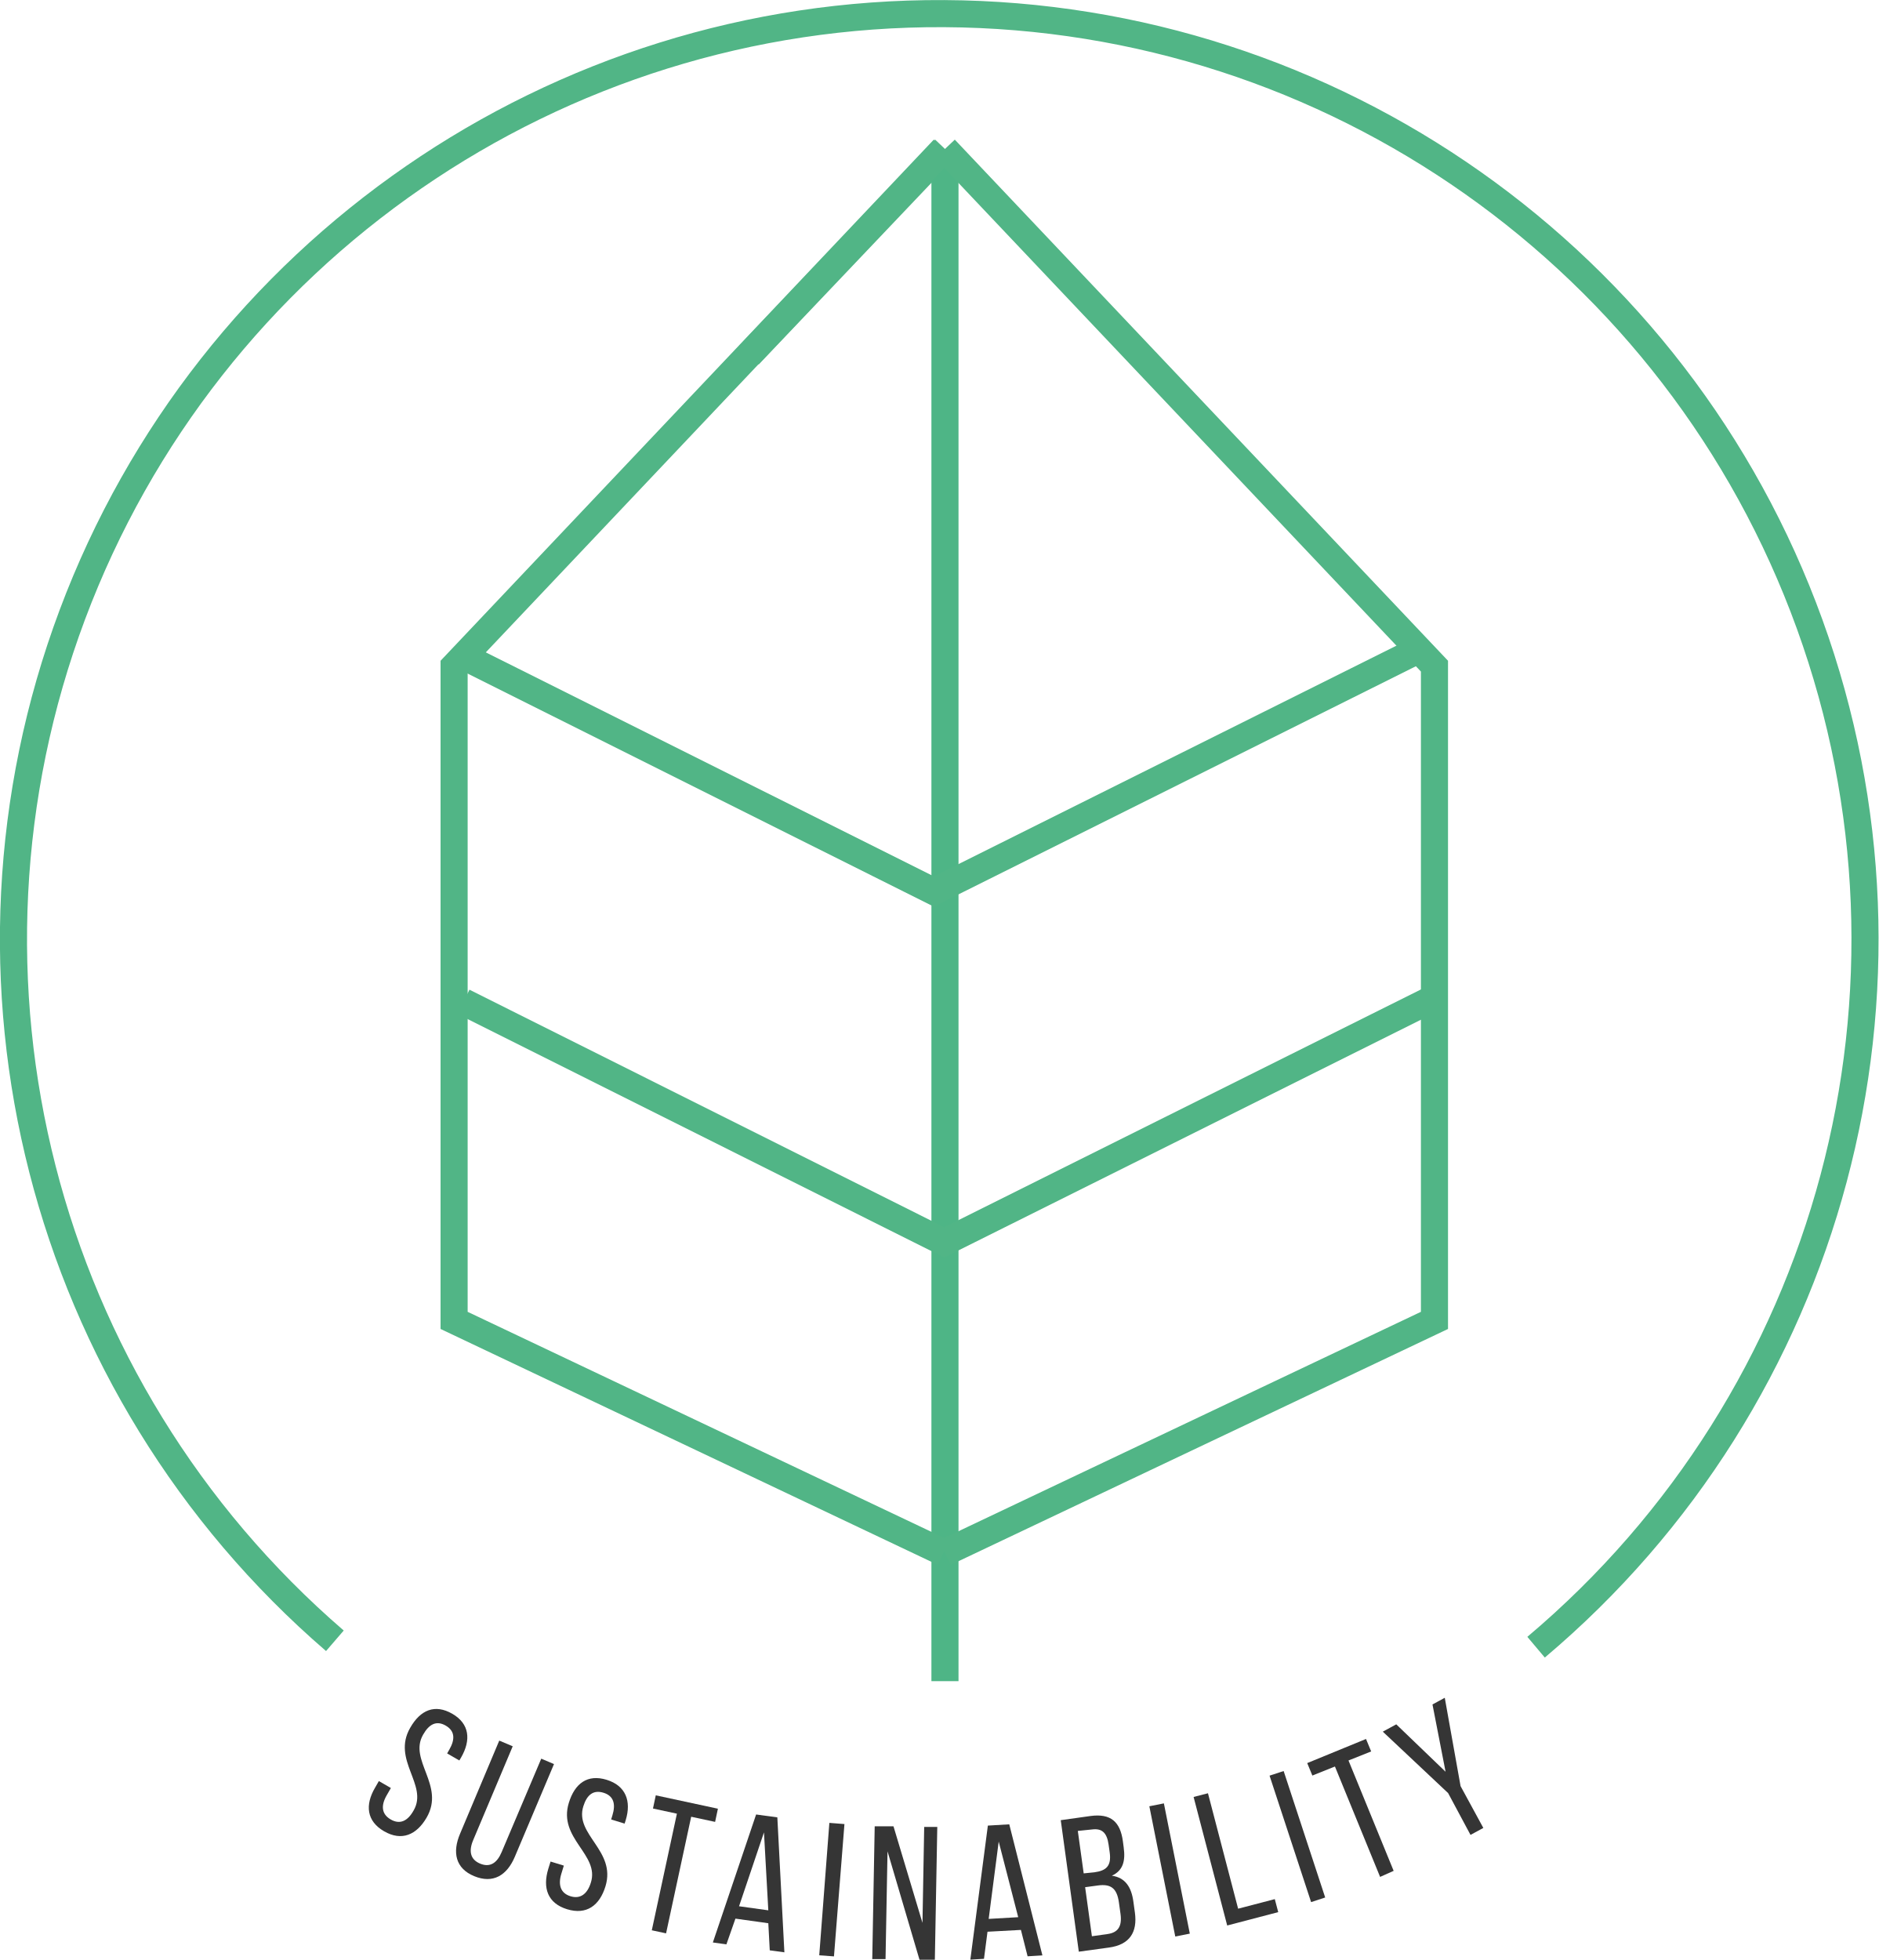
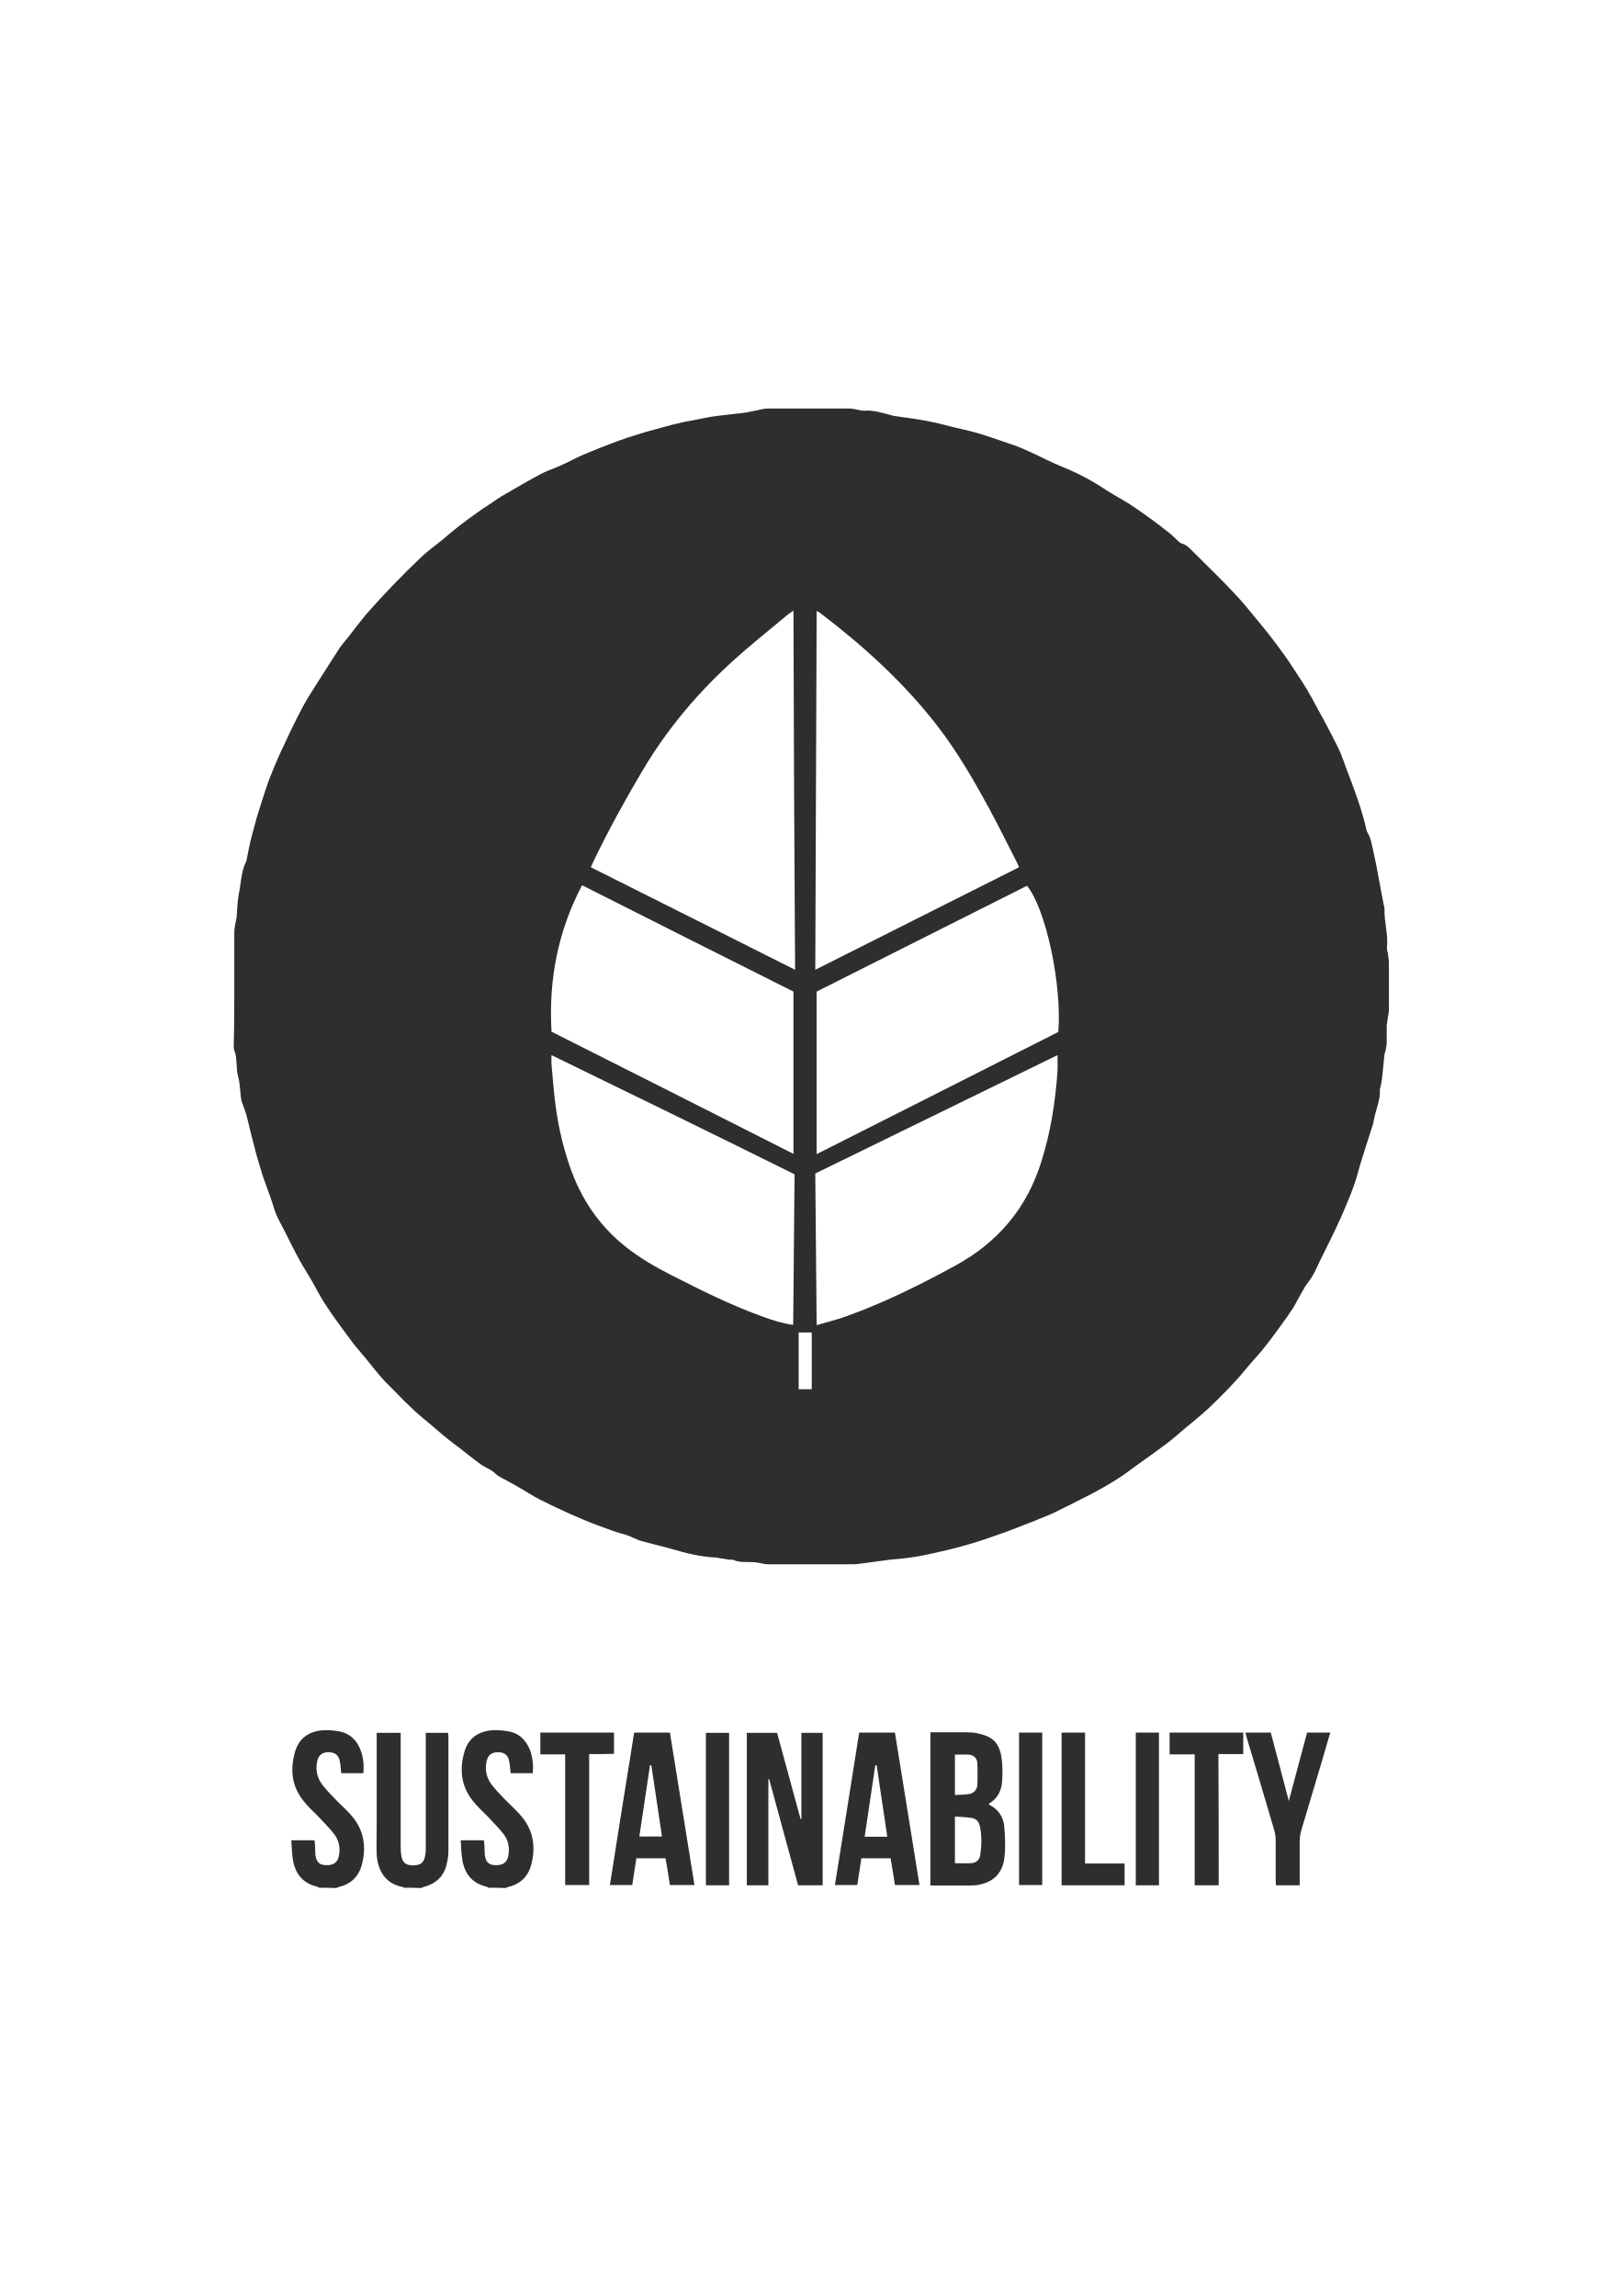
- <svg xmlns="http://www.w3.org/2000/svg" id="Lager_1" data-name="Lager 1" viewBox="0 0 208 216.99">
-   <defs>
-     <style>.cls-1,.cls-3,.cls-4{fill:none;stroke-miterlimit:10;}.cls-1{stroke:#51b586;}.cls-1,.cls-3{stroke-width:3px;}.cls-2{fill:#353535;}.cls-3,.cls-4{stroke:#4eb586;}</style>
-   </defs>
-   <path class="cls-1" d="M143.74,214.95a102.5,102.5,0,1,1,133,.71" transform="translate(-106.66 -33.3)" />
-   <path class="cls-2" d="M157.72,227.86l-.2.34-1.35-.78.24-.42c.66-1.15.62-2.07-.4-2.66s-1.84-.17-2.5,1c-1.65,2.85,2.46,5.6.39,9.18-1.12,1.93-2.77,2.64-4.71,1.52s-2.13-2.91-1-4.83l.42-.73,1.33.77-.46.8c-.66,1.14-.58,2.09.44,2.68s1.88.19,2.54-1c1.64-2.83-2.45-5.57-.38-9.15,1.14-2,2.75-2.65,4.66-1.55S158.83,225.93,157.72,227.86Z" transform="translate(-106.66 -33.3)" />
-   <path class="cls-2" d="M159.06,237c-.52,1.22-.34,2.16.76,2.62s1.88-.07,2.39-1.29L166.59,228l1.41.6-4.34,10.27c-.87,2.05-2.4,3-4.49,2.14s-2.44-2.65-1.57-4.7L161.94,226l1.49.63Z" transform="translate(-106.66 -33.3)" />
-   <path class="cls-2" d="M175.94,234.81l-.12.38-1.49-.46.14-.46c.39-1.26.13-2.16-1-2.5s-1.83.25-2.22,1.5c-1,3.15,3.66,4.9,2.45,8.86-.65,2.13-2.1,3.2-4.25,2.54s-2.73-2.35-2.08-4.48l.25-.8,1.47.45-.27.88c-.39,1.26-.09,2.17,1,2.51s1.87-.24,2.26-1.5c1-3.13-3.65-4.87-2.44-8.83.66-2.17,2.08-3.21,4.19-2.56S176.59,232.69,175.94,234.81Z" transform="translate(-106.66 -33.3)" />
-   <path class="cls-2" d="M178.83,247l2.78-12.91-2.65-.57.31-1.46,6.88,1.48-.31,1.46-2.65-.57-2.78,12.91Z" transform="translate(-106.66 -33.3)" />
-   <path class="cls-2" d="M188.09,245.71l-1,2.85-1.5-.21,4.79-14.17,2.35.32.78,14.94-1.62-.22-.16-3Zm.4-1.37,3.24.45-.48-8.63Z" transform="translate(-106.66 -33.3)" />
-   <path class="cls-2" d="M200.16,235.24,199,249.89l-1.63-.12,1.12-14.66Z" transform="translate(-106.66 -33.3)" />
-   <path class="cls-2" d="M204.71,250.19l-1.47,0,.27-14.7,2.08,0,3.21,10.69.19-10.62,1.45,0-.27,14.7-1.7,0-3.54-12Z" transform="translate(-106.66 -33.3)" />
-   <path class="cls-2" d="M216,247.16l-.39,3-1.51.09,1.94-14.84,2.37-.14,3.67,14.51-1.64.1-.74-2.92Zm.13-1.42,3.27-.19-2.16-8.37Z" transform="translate(-106.66 -33.3)" />
-   <path class="cls-2" d="M227.39,234.35c2.27-.31,3.31.65,3.6,2.79l.09.69c.21,1.54-.09,2.56-1.31,3.13,1.47.2,2.16,1.25,2.38,2.85l.17,1.23c.3,2.18-.59,3.56-2.86,3.87l-3.35.46-2-14.56Zm.45,6.23c1.29-.18,1.9-.68,1.69-2.2l-.12-.85c-.18-1.29-.7-1.85-1.86-1.69L226,236l.65,4.7Zm1.43,6.84c1.19-.16,1.64-.86,1.46-2.21l-.18-1.29c-.22-1.62-.94-2.07-2.33-1.88l-1.41.19.75,5.43Z" transform="translate(-106.66 -33.3)" />
-   <path class="cls-2" d="M235.53,232.95l2.87,14.42-1.61.32-2.87-14.42Z" transform="translate(-106.66 -33.3)" />
-   <path class="cls-2" d="M242.54,246.47l-3.72-14.23,1.59-.41,3.34,12.78,4.06-1.06.38,1.44Z" transform="translate(-106.66 -33.3)" />
-   <path class="cls-2" d="M248.79,229.37l4.6,14-1.56.51-4.6-14Z" transform="translate(-106.66 -33.3)" />
-   <path class="cls-2" d="M259.47,241.09l-5-12.22-2.5,1-.57-1.38,6.51-2.67.57,1.38-2.51,1,5,12.22Z" transform="translate(-106.66 -33.3)" />
-   <path class="cls-2" d="M267,231.81l-7.23-6.8,1.49-.81,5.46,5.25L265.27,222l1.36-.74,1.75,9.78,2.52,4.63-1.42.77Z" transform="translate(-106.66 -33.3)" />
-   <line class="cls-1" x1="104.63" y1="16.49" x2="82.92" y2="39.32" />
-   <line class="cls-3" x1="104.63" y1="18.55" x2="104.63" y2="186.12" />
-   <polyline class="cls-1" points="104.63 16.49 126.25 39.33 158.83 73.75 158.83 146.18 104.63 171.89" />
-   <polyline class="cls-1" points="51.31 110.91 104.55 137.54 158.83 110.47" />
-   <path class="cls-4" d="M159.31,106.63" transform="translate(-106.66 -33.3)" />
-   <polyline class="cls-1" points="51.31 72.66 103.4 98.7 157.68 71.63" />
-   <polyline class="cls-1" points="104.48 16.49 82.86 39.33 50.28 73.75 50.28 146.18 104.48 171.89" />
+ <svg xmlns="http://www.w3.org/2000/svg" version="1.0" id="Lager_1" x="0px" y="0px" viewBox="0 0 595.3 841.9" style="enable-background:new 0 0 595.3 841.9;" xml:space="preserve">
+   <style type="text/css">
+ 	.st0{fill:#2E2E2E;}
+ </style>
+   <g>
+     <path class="st0" d="M148.1,692.2c-0.2-0.1-0.3-0.3-0.5-0.3c-6.3-1.1-9.2-6.1-9.5-12c-0.1-3.1,0-6.1,0-9.2c0-11,0-21.9,0-32.9   c0-0.8,0-1.5,0-2.4c3,0,5.8,0,8.8,0c0,0.8,0,1.6,0,2.3c0,13.3,0,26.5,0,39.8c0,1.2,0.1,2.5,0.4,3.7c0.5,2,1.8,2.8,4.1,2.8   c2.4,0,3.8-0.8,4.3-2.8c0.3-1.1,0.4-2.3,0.4-3.5c0-13.3,0-26.7,0-40c0-0.7,0-1.5,0-2.3c2.8,0,5.4,0,8.2,0c0,0.5,0.1,1,0.1,1.6   c0,14,0,28.1,0,42.1c0,1.7-0.4,3.5-0.8,5.1c-1.1,4-3.9,6.5-7.9,7.6c-0.5,0.1-0.9,0.3-1.3,0.5C152.2,692.2,150.1,692.2,148.1,692.2z   " />
+     <path class="st0" d="M117,692.2c-0.2-0.1-0.4-0.3-0.7-0.4c-5-1.1-7.8-4.4-8.8-9.2c-0.5-2.5-0.5-5.1-0.7-7.8c3,0,5.6,0,8.5,0   c0.1,0.6,0.1,1.2,0.2,1.8c0.1,1.1,0,2.2,0.1,3.3c0.3,2.7,1.4,3.9,3.6,4c3,0.2,4.7-0.9,5.1-3.7c0.5-2.8-0.1-5.5-1.8-7.7   c-1.6-2.1-3.5-3.9-5.3-5.9c-2-2.1-4.2-4-5.9-6.2c-4.3-5.3-5-11.4-3.2-17.8c1.3-4.9,4.8-7.6,9.8-8.1c2-0.2,4.2,0,6.2,0.3   c4.1,0.7,6.8,3.3,8.2,7.2c0.9,2.6,1.2,5.3,0.9,8.2c-2.7,0-5.4,0-8.1,0c-0.2-1.5-0.2-2.9-0.5-4.3c-0.4-2.3-1.8-3.4-4.1-3.4   c-2.3,0-3.7,1-4.2,3.3c-0.7,3-0.1,5.9,1.7,8.4c1.4,1.9,3.1,3.6,4.7,5.3c2.2,2.3,4.7,4.4,6.7,6.9c4.1,5.1,4.9,11,3.3,17.2   c-1.1,4.4-4,7.3-8.5,8.3c-0.3,0.1-0.6,0.3-0.9,0.4C121.2,692.2,119.1,692.2,117,692.2z" />
+     <path class="st0" d="M179.1,692.2c-0.2-0.1-0.4-0.3-0.7-0.4c-5-1.1-7.8-4.4-8.8-9.2c-0.5-2.5-0.5-5.1-0.7-7.8c3,0,5.6,0,8.5,0   c0.1,0.6,0.1,1.2,0.2,1.8c0.1,1.1,0,2.2,0.1,3.3c0.3,2.7,1.4,3.9,3.6,4c3,0.2,4.7-0.9,5.1-3.7c0.5-2.8-0.1-5.5-1.8-7.7   c-1.6-2.1-3.5-3.9-5.3-5.9c-2-2.1-4.2-4-5.9-6.2c-4.3-5.3-5-11.4-3.2-17.8c1.3-4.9,4.8-7.6,9.8-8.1c2-0.2,4.2,0,6.2,0.3   c4.1,0.7,6.8,3.3,8.2,7.2c0.9,2.6,1.2,5.3,0.9,8.2c-2.7,0-5.4,0-8.1,0c-0.2-1.5-0.2-2.9-0.5-4.3c-0.4-2.3-1.8-3.4-4.1-3.4   c-2.3,0-3.7,1-4.2,3.3c-0.7,3-0.1,5.9,1.7,8.4c1.4,1.9,3.1,3.6,4.7,5.3c2.2,2.3,4.7,4.4,6.7,6.9c4.1,5.1,4.9,11,3.3,17.2   c-1.1,4.4-4,7.3-8.5,8.3c-0.3,0.1-0.6,0.3-0.9,0.4C183.2,692.2,181.2,692.2,179.1,692.2z" />
+     <path class="st0" d="M85.9,362c0-6.8,0-13.5,0-20.3c0-1.4,0.4-2.7,0.6-4.1c0-0.3,0.1-0.5,0.2-0.8c0.3-3.1,0.3-6.3,0.9-9.3   c0.8-3.8,0.8-7.9,2.6-11.5c0.3-0.7,0.3-1.5,0.5-2.2c0.4-2,0.8-4.1,1.3-6.1c0.7-2.7,1.5-5.5,2.2-8.2c0.6-1.9,1.2-3.8,1.8-5.7   c0.8-2.5,1.6-5,2.5-7.5c1.3-3.4,2.7-6.8,4.2-10.1c2.7-5.8,5.4-11.6,8.4-17.2c2.4-4.4,5.3-8.6,7.9-12.8c1.8-2.9,3.7-5.8,5.6-8.7   c1.1-1.6,2.5-3.1,3.7-4.7c1.8-2.3,3.6-4.7,5.5-7c0.1-0.2,0.3-0.3,0.4-0.5c6.4-7.3,13.1-14.2,20.1-20.9c2.4-2.3,5.1-4.2,7.7-6.3   c2.1-1.8,4.2-3.6,6.4-5.3c2.2-1.7,4.5-3.4,6.8-5c1.4-1,2.8-2,4.3-2.9c1.9-1.3,3.7-2.6,5.7-3.7c4.3-2.5,8.6-5,12.9-7.3   c2.2-1.2,4.7-2,7-3c3-1.3,5.8-2.9,8.8-4.2c4-1.7,8.1-3.3,12.1-4.8c3-1.1,6-2.1,9.1-3c2.8-0.9,5.7-1.6,8.6-2.4   c1.7-0.5,3.3-0.9,5-1.3c1.6-0.4,3.2-0.7,4.9-1c1.7-0.3,3.4-0.7,5.1-1c1.4-0.3,2.8-0.5,4.3-0.7c3.2-0.4,6.3-0.7,9.5-1.1   c1.8-0.2,3.5-0.7,5.3-1c1.1-0.2,2.3-0.6,3.5-0.6c10.1,0,20.1,0,30.2,0c1.2,0,2.4,0.4,3.7,0.6c0.5,0.1,1.1,0.2,1.6,0.2   c3.4-0.3,6.6,0.8,9.8,1.6c0.3,0.1,0.7,0.2,1,0.3c4.2,0.6,8.4,1.1,12.5,1.9c4.3,0.8,8.5,2.1,12.7,3c6.2,1.3,12,3.5,17.9,5.5   c2.3,0.7,4.5,1.7,6.7,2.7c4.2,1.9,8.3,4.1,12.6,5.8c5.7,2.3,11.1,5.3,16.2,8.7c2.7,1.7,5.5,3.2,8.2,4.9c2.7,1.8,5.4,3.7,8,5.6   c2.3,1.7,4.6,3.5,6.9,5.3c0.7,0.6,1.3,1.3,2,1.9c0.6,0.5,1.2,1.3,2,1.5c1.8,0.5,2.8,1.7,4,2.9c5,5,10.1,9.9,14.9,15   c3.1,3.2,5.9,6.7,8.7,10.1c2.5,3,4.9,6,7.2,9.1c2.1,2.8,4.2,5.7,6.1,8.7c2.3,3.5,4.6,6.9,6.6,10.6c3.3,6,6.6,12,9.6,18.1   c1.8,3.6,2.9,7.5,4.4,11.2c2.4,6.3,4.7,12.7,6.2,19.4c0.1,0.6,0.5,1.1,0.8,1.7c0.3,0.7,0.6,1.4,0.8,2.1c0.7,2.9,1.3,5.8,1.9,8.7   c0.5,2.6,1,5.3,1.5,8c0.4,2.3,0.9,4.6,1.3,6.9c0.1,0.5,0.3,1,0.3,1.4c-0.2,4.7,1.4,9.4,0.9,14.1c-0.1,0.9,0.3,1.9,0.4,2.8   c0.1,1,0.3,1.9,0.3,2.9c0,5.8,0,11.6,0,17.4c0,1.2-0.4,2.3-0.5,3.5c-0.1,0.7-0.2,1.4-0.3,2.1c0,2.1,0,4.2,0,6.3   c0,1.1-0.3,2.2-0.5,3.3c0,0.3-0.2,0.5-0.3,0.8c-0.3,3-0.6,5.9-0.9,8.9c-0.1,1-0.3,1.9-0.5,2.9c-0.1,0.5-0.3,0.9-0.3,1.4   c0.2,3.8-1.5,7.3-2.2,11c-0.2,1.4-0.7,2.7-1.1,4c-1.6,5.2-3.4,10.3-4.8,15.5c-1.5,5.6-3.8,10.8-6.1,16.1c-2.5,5.6-5.3,11.1-8,16.6   c-0.8,1.7-1.6,3.5-2.6,5.2c-0.8,1.4-1.9,2.6-2.7,3.9c-1.4,2.4-2.7,4.8-4,7.2c-0.7,1.1-1.5,2.2-2.2,3.3c-2,2.8-4,5.6-6.1,8.4   c-1.2,1.6-2.4,3.1-3.6,4.6c-2,2.3-4.1,4.6-6,6.9c-4,4.9-8.5,9.4-13.1,13.8c-3.1,2.9-6.4,5.5-9.6,8.2c-2,1.7-3.9,3.4-5.9,4.9   c-3.7,2.8-7.5,5.5-11.3,8.2c-2.1,1.5-4.1,3.1-6.3,4.5c-7.5,4.9-15.7,8.7-23.7,12.7c-2.7,1.3-5.6,2.3-8.4,3.5   c-3.7,1.4-7.3,2.9-11,4.2c-4.2,1.5-8.5,3-12.8,4.2c-3.7,1.1-7.4,1.9-11.1,2.8c-2.7,0.6-5.4,1.2-8.1,1.6c-2.9,0.5-5.9,0.7-8.9,1   c-3.7,0.5-7.4,1-11.1,1.5c-0.8,0.1-1.7,0.2-2.5,0.2c-10.3,0-20.7,0-31,0c-1.3,0-2.6-0.4-3.9-0.6c-0.7-0.1-1.4-0.2-2.1-0.2   c-2.3-0.1-4.6,0.2-6.8-0.8c-0.5-0.2-1.1,0-1.7-0.1c-1.2-0.2-2.5-0.4-3.7-0.6c-0.3-0.1-0.7-0.2-1-0.2c-5.8-0.2-11.4-1.7-16.9-3.3   c-3.5-1-7.1-1.8-10.7-2.8c-1.6-0.5-3.2-1.4-4.8-2c-1.4-0.5-2.9-0.8-4.4-1.3c-2-0.7-3.9-1.4-5.8-2.1c-7.6-2.8-14.9-6.2-22.1-9.8   c-2.9-1.5-5.7-3.4-8.6-5c-2-1.2-4.1-2.2-6.2-3.4c-0.4-0.2-0.8-0.5-1.2-0.9c-1.1-1.1-2.4-1.8-3.8-2.5c-1.7-0.8-3.1-2.1-4.6-3.2   c-2.5-1.9-4.9-3.9-7.4-5.7c-3.7-2.8-7.1-6-10.7-8.9c-4.9-4-9.2-8.7-13.7-13.2c-2.7-2.7-5-5.9-7.5-8.9c-1.7-2.1-3.6-4.1-5.2-6.3   c-3.2-4.3-6.4-8.6-9.3-13c-2.6-3.9-4.6-8.2-7.1-12.2c-4-6.3-7-13.2-10.5-19.7c-1.3-2.5-1.9-5.3-2.9-8c-0.9-2.6-1.9-5.2-2.8-7.8   c-1.1-3.6-2.2-7.2-3.1-10.8c-1-3.6-1.8-7.3-2.7-10.9c-0.5-1.8-1.2-3.5-1.8-5.3c-0.1-0.4-0.3-0.8-0.3-1.2c-0.4-2.7-0.4-5.6-1.1-8.2   c-0.9-3.2-0.2-6.5-1.4-9.6c-0.3-0.7-0.2-1.5-0.2-2.3C85.9,375.7,85.9,368.8,85.9,362z M290.9,223.9c-1,0.7-1.8,1.2-2.5,1.8   c-6.4,5.4-13,10.6-19.2,16.2c-13,11.7-24.3,25-33.3,40.1c-6.5,10.9-12.6,22-18.1,33.4c-0.4,0.8-0.7,1.6-1.2,2.6   c25,12.5,49.8,25,74.9,37.6C291.2,311.6,291,267.9,290.9,223.9z M299.4,224c-0.2,43.9-0.3,87.6-0.5,131.6   c25.1-12.6,49.9-25.1,74.7-37.6c-0.3-0.6-0.4-1-0.6-1.4c-3.3-6.5-6.6-13.1-10-19.5c-5.8-10.7-11.9-21.3-19.4-31   c-12.3-15.9-27.1-29.3-43-41.4C300.3,224.5,299.9,224.3,299.4,224z M290.9,363.6c-25.8-12.9-51.5-25.9-77.5-39   c-8.9,16.9-12.3,34.8-11.2,53.7c29.6,14.9,59.1,29.8,88.7,44.8C290.9,403.1,290.9,383.5,290.9,363.6z M299.4,423.2   c29.8-15,59.3-30,88.6-44.8c1.4-17.6-4.7-45.5-11.5-53.6c-25.7,12.9-51.4,25.9-77.1,38.8C299.4,383.5,299.4,403.1,299.4,423.2z    M202.2,386.9c0,1.3-0.1,2.3,0,3.4c0.3,4,0.7,7.9,1.1,11.9c0.9,8.6,2.7,17,5.5,25.2c4.1,12.1,10.9,22.2,21,30.1   c5,3.9,10.5,7.1,16.2,10c11.2,5.7,22.4,11.3,34.2,15.5c3.4,1.2,6.8,2.3,10.6,2.8c0.2-18.4,0.3-36.8,0.5-55.2   C261.7,415.9,232,401.4,202.2,386.9z M387.7,386.9c-29.8,14.6-59.3,29-88.8,43.4c0.2,18.5,0.3,36.8,0.5,55.6   c3.7-1.1,7.1-1.9,10.5-3.1c14-5,27.3-11.6,40.3-18.7c15.6-8.5,26.3-21.1,31.6-38.2c3.4-10.8,5.1-21.8,5.9-33   C387.8,391,387.7,389.2,387.7,386.9z M292.8,488.6c0,7.1,0,13.9,0,20.8c1.7,0,3.2,0,4.8,0c0-7,0-13.8,0-20.8   C295.9,488.6,294.4,488.6,292.8,488.6z" />
+     <path class="st0" d="M281.7,691.3c-2.8,0-5.3,0-7.9,0c0-18.6,0-37.2,0-55.9c3.6,0,7.3,0,11.1,0c2.9,10.5,5.7,21.1,8.6,31.6   c0.1,0,0.2,0,0.3,0c0-10.5,0-21,0-31.6c2.7,0,5.1,0,7.8,0c0,18.5,0,37.1,0,55.9c-2.9,0-5.9,0-9,0c-3.5-12.9-7.1-25.9-10.6-38.9   c-0.1,0-0.2,0-0.3,0C281.7,665.3,281.7,678.2,281.7,691.3z" />
+     <path class="st0" d="M341.1,691.4c0-18.9,0-37.5,0-56.2c4.5,0,8.9,0,13.3,0c1.4,0,2.8,0.1,4.1,0.4c5.4,1.1,7.9,3.5,8.7,9   c0.4,2.9,0.4,5.8,0.2,8.7c-0.3,3.4-1.7,6.3-4.9,8.1c0.2,0.2,0.2,0.5,0.4,0.5c3.3,1.7,5,4.5,5.3,8c0.3,3.8,0.5,7.7,0,11.5   c-0.7,5.9-4.7,9.3-10.7,9.9c-1.4,0.1-2.8,0.1-4.2,0.1C349.3,691.4,345.3,691.4,341.1,691.4z M350.1,666.1c0,5.9,0,11.5,0,17.1   c2,0,4,0.1,5.9,0c1.9-0.1,3.1-1.2,3.4-3.1c0.5-3.5,0.6-7.1-0.2-10.6c-0.3-1.6-1.4-2.7-3.1-2.9C354.2,666.3,352.2,666.2,350.1,666.1   z M350.1,658.2c1.7-0.1,3.3-0.1,4.8-0.3c1.9-0.2,3.2-1.4,3.4-3.2c0.2-2.8,0.2-5.6,0-8.3c-0.1-1.7-1.3-2.8-3-3c-1.7-0.1-3.4,0-5.2,0   C350.1,648.3,350.1,653.1,350.1,658.2z" />
+     <path class="st0" d="M232.5,635.3c4.4,0,8.6,0,13.1,0c3,18.6,6,37.2,9,55.9c-3.1,0-6,0-9,0c-0.5-3.3-1-6.5-1.6-9.8   c-3.6,0-7.1,0-10.7,0c-0.5,3.3-1,6.5-1.5,9.8c-2.7,0-5.4,0-8.2,0C226.5,672.6,229.5,654,232.5,635.3z M238.8,647.3   c-0.2,0-0.3,0-0.5,0c-1.3,8.7-2.6,17.4-3.9,26.1c2.9,0,5.5,0,8.3,0C241.4,664.6,240.1,656,238.8,647.3z" />
+     <path class="st0" d="M315,635.3c4.4,0,8.6,0,13.1,0c3,18.6,6,37.2,9,55.9c-3,0-5.9,0-9,0c-0.5-3.2-1-6.5-1.6-9.8c-3.6,0-7,0-10.7,0   c-0.5,3.2-1,6.5-1.5,9.8c-2.7,0-5.4,0-8.2,0C309.1,672.6,312,654.1,315,635.3z M325.3,673.5c-1.3-8.9-2.6-17.6-3.9-26.2   c-0.2,0-0.3,0-0.5,0c-1.3,8.7-2.6,17.4-3.9,26.2C319.8,673.5,322.4,673.5,325.3,673.5z" />
+     <path class="st0" d="M479.2,635.3c2.9,0,5.6,0,8.5,0c-1,3.5-2,6.9-3,10.3c-2.6,8.6-5.1,17.2-7.7,25.8c-0.3,1-0.4,2.2-0.5,3.3   c0,4.8,0,9.6,0,14.5c0,0.7,0,1.4,0,2.1c-3,0-5.7,0-8.7,0c0-0.6-0.1-1.2-0.1-1.8c0-4.8,0-9.6,0-14.5c0-1.4-0.2-2.8-0.6-4.1   c-3.3-11.3-6.7-22.7-10.1-34c-0.1-0.5-0.2-0.9-0.4-1.6c3.1,0,6.1,0,9.3,0c2.2,8.2,4.3,16.4,6.6,25.1   C474.8,651.8,477,643.6,479.2,635.3z" />
+     <path class="st0" d="M216,643.2c0,16.2,0,32,0,48c-2.9,0-5.7,0-8.8,0c0-15.9,0-31.8,0-47.9c-3.2,0-6.1,0-9.1,0c0-2.7,0-5.3,0-8   c8.9,0,17.9,0,27,0c0,2.5,0,5,0,7.8C222.1,643.2,219.2,643.2,216,643.2z" />
+     <path class="st0" d="M446.8,691.3c-3.1,0-5.9,0-8.8,0c0-16,0-31.8,0-48c-3.1,0-6.1,0-9.2,0c0-2.8,0-5.3,0-8c9,0,18,0,27,0   c0,2.6,0,5.1,0,7.9c-3,0-6,0-9.1,0C446.8,659.4,446.8,675.2,446.8,691.3z" />
+     <path class="st0" d="M389.2,635.3c2.9,0,5.6,0,8.6,0c0,16,0,31.9,0,48c5,0,9.7,0,14.5,0c0,2.7,0,5.3,0,8c-7.7,0-15.4,0-23.1,0   C389.2,672.5,389.2,653.9,389.2,635.3z" />
+     <path class="st0" d="M267.3,691.3c-2.9,0-5.7,0-8.5,0c0-18.6,0-37.2,0-55.9c2.8,0,5.6,0,8.5,0C267.3,653.9,267.3,672.5,267.3,691.3   z" />
+     <path class="st0" d="M373.6,691.2c0-18.7,0-37.2,0-55.9c2.8,0,5.6,0,8.5,0c0,18.5,0,37.1,0,55.9   C379.4,691.2,376.6,691.2,373.6,691.2z" />
+     <path class="st0" d="M424.9,691.3c-2.9,0-5.7,0-8.5,0c0-18.7,0-37.3,0-56c2.8,0,5.6,0,8.5,0C424.9,653.9,424.9,672.5,424.9,691.3z" />
+     <path class="st0" d="M297.5,509.4c-1.6,0-3.1,0-4.8,0" />
+     <path class="st0" d="M297.5,488.6" />
+     <path class="st0" d="M350.1,658.2c0-5.1,0-9.9,0-14.7" />
+     <path class="st0" d="M358.4,646.4c0.2,2.8,0.2,5.6,0,8.3" />
+   </g>
</svg>
